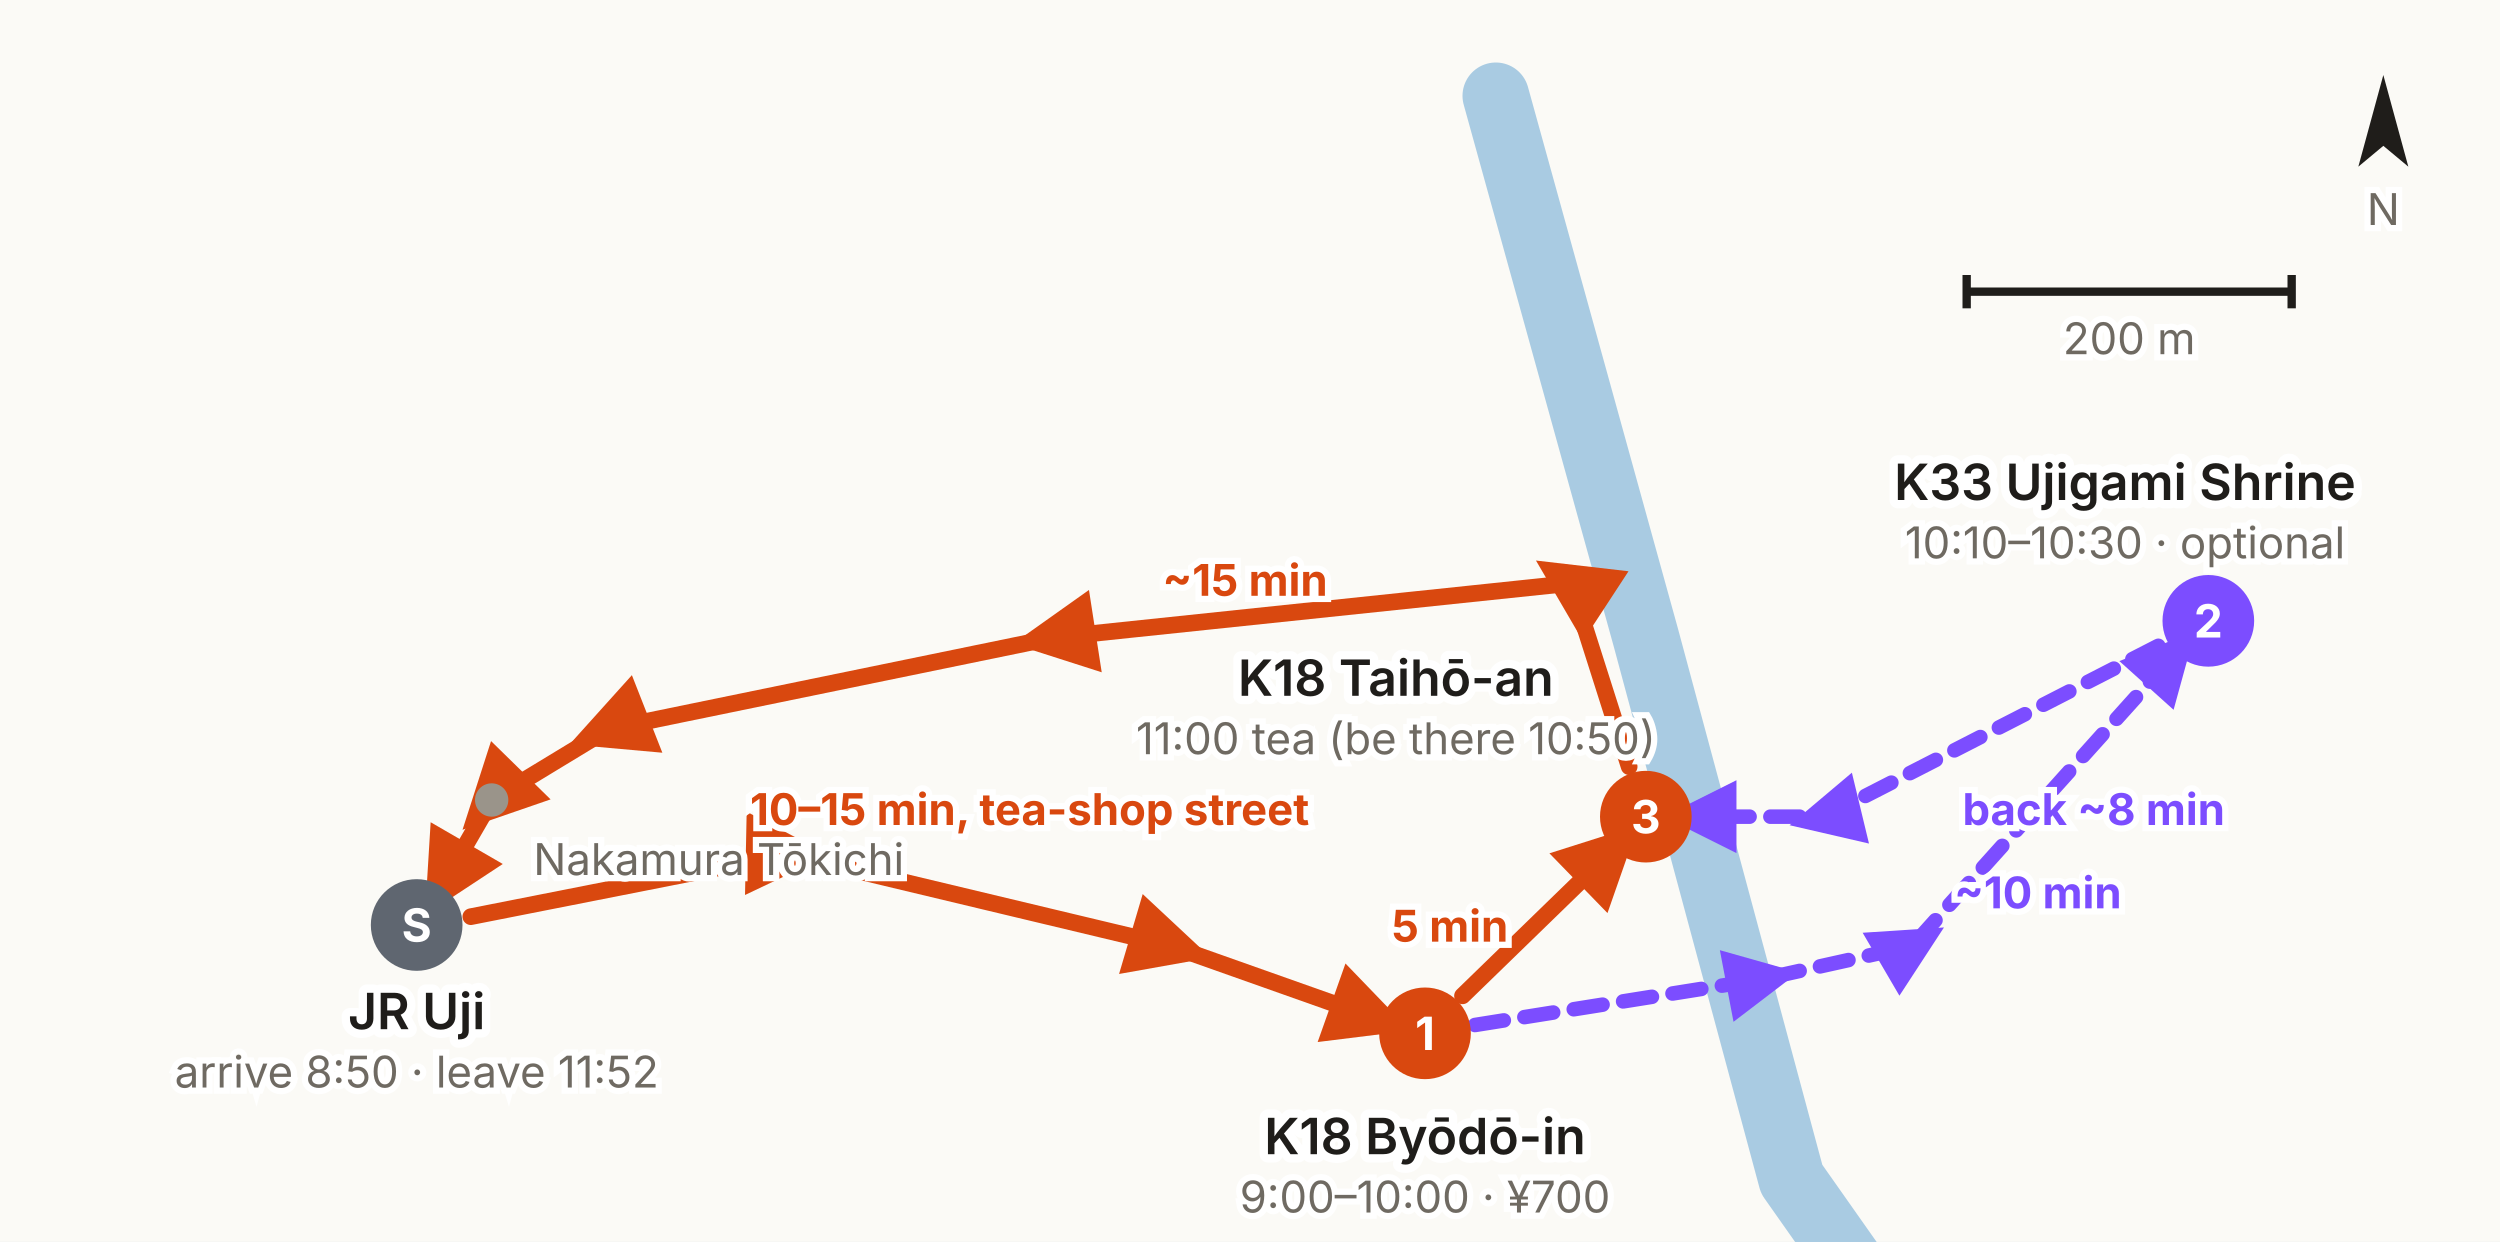
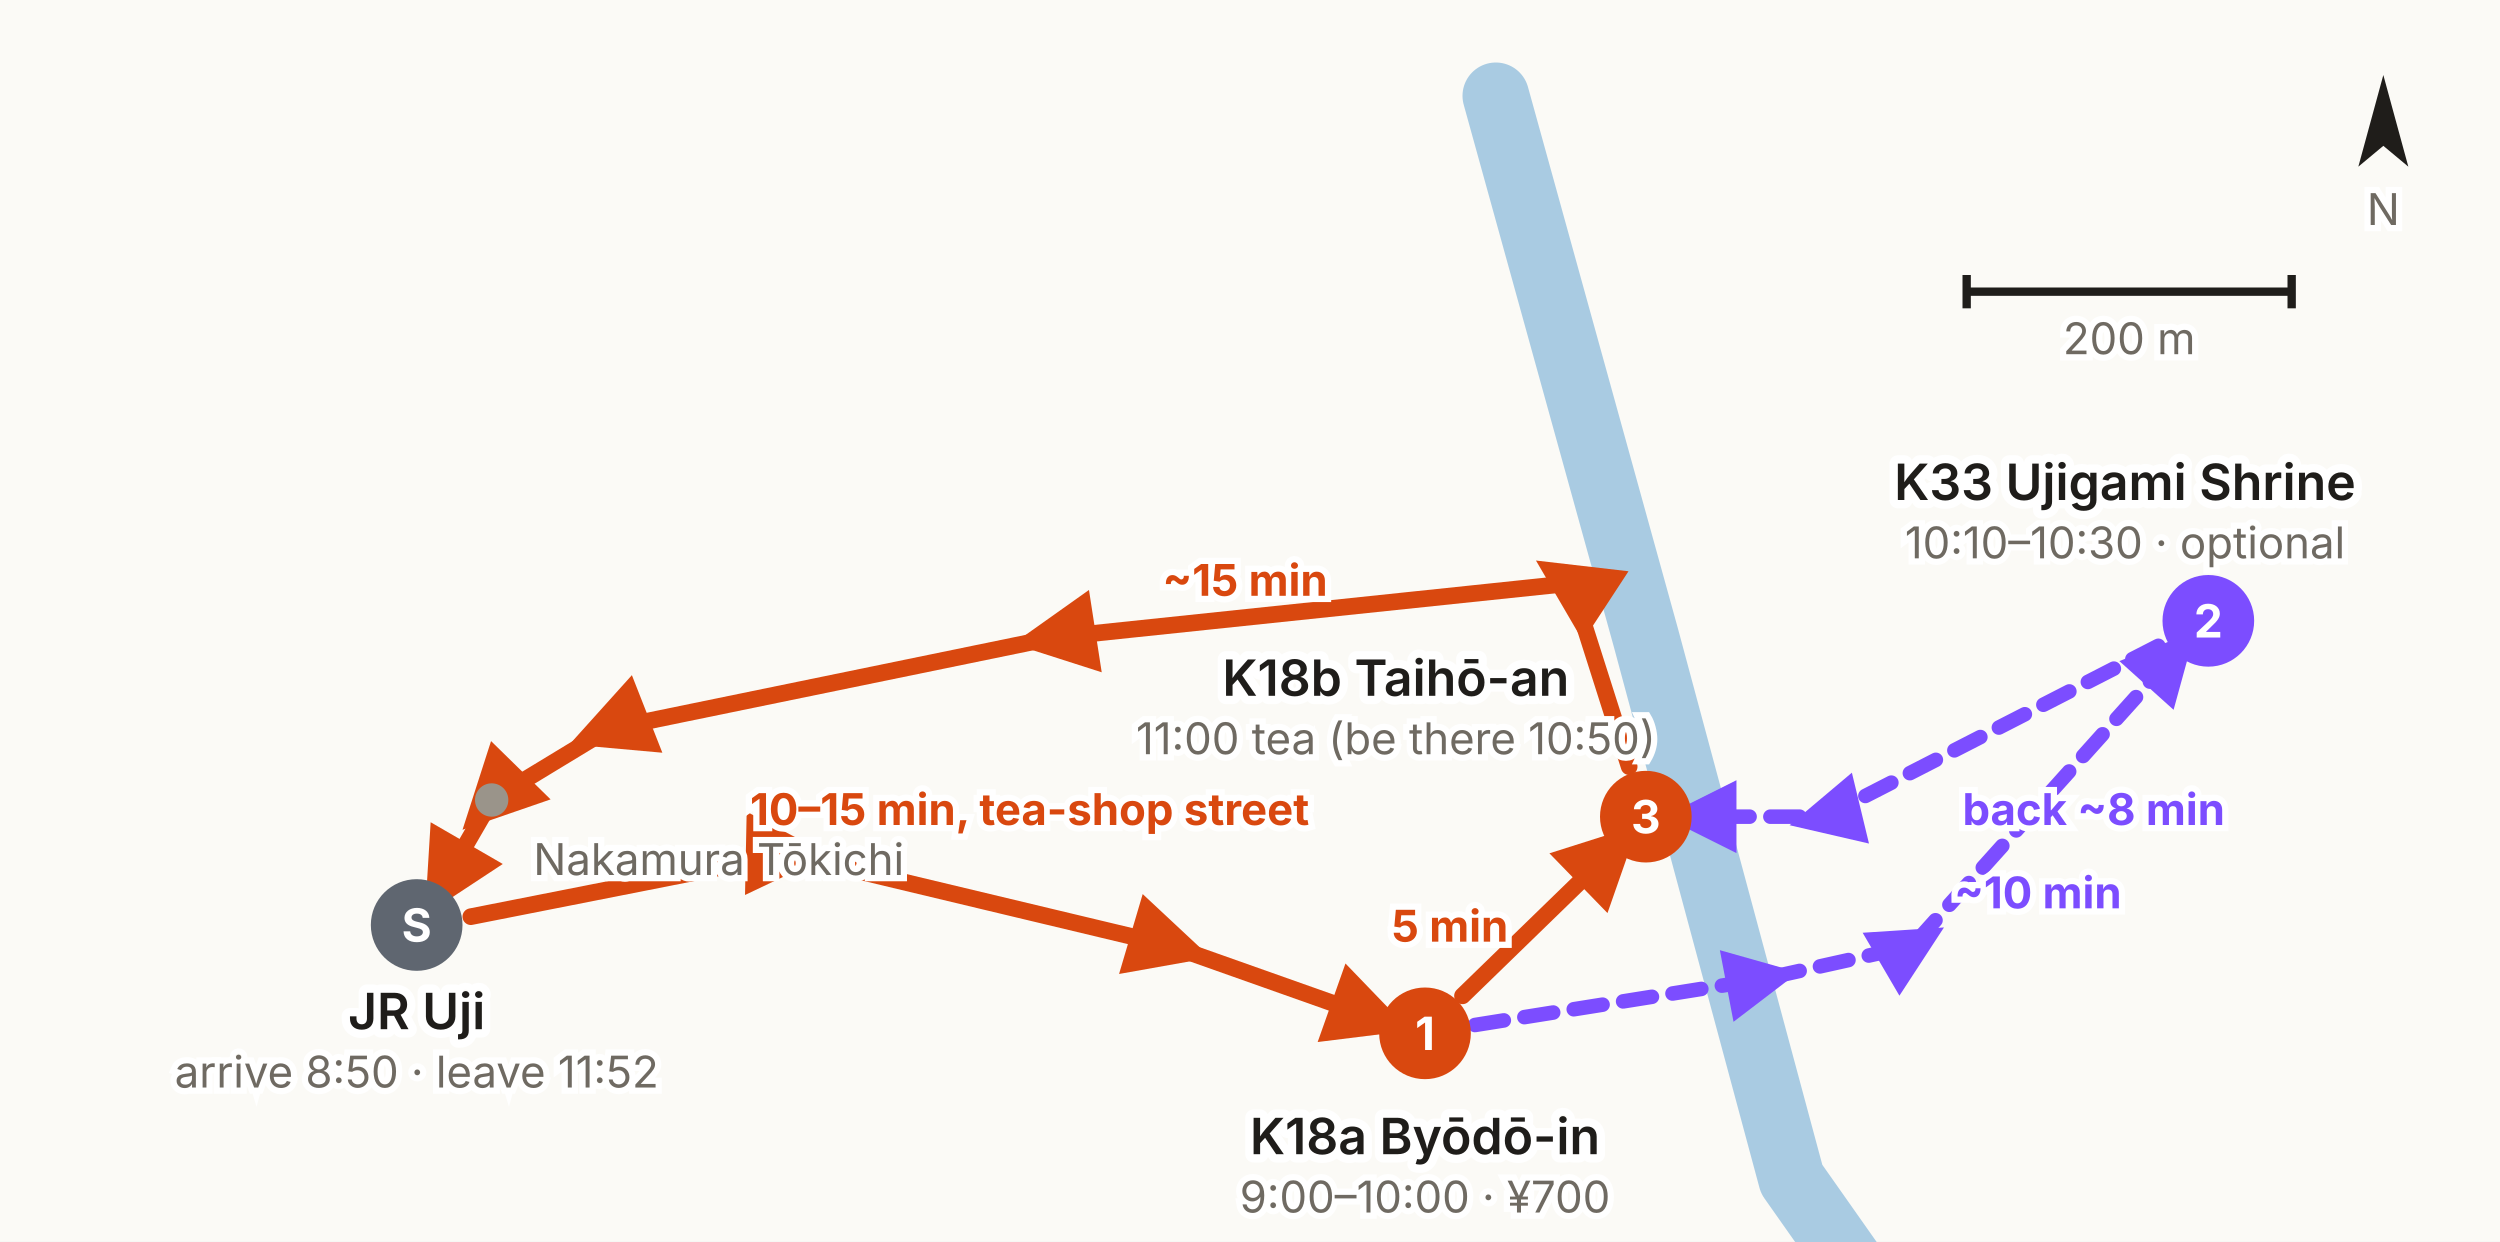
<svg xmlns="http://www.w3.org/2000/svg" class="rmap" viewBox="0 0 600 298" role="img" aria-label="Uji">
  <style>.rmap .lbl{font:600 12px -apple-system,system-ui,sans-serif;fill:#1f1d1a;paint-order:stroke;stroke:#fff;stroke-width:4px;stroke-linejoin:round}.rmap .sm{font:10.5px -apple-system,system-ui,sans-serif;fill:#6f6a62;paint-order:stroke;stroke:#fff;stroke-width:3px}.rmap .tm{font:700 10.5px -apple-system,system-ui,sans-serif;paint-order:stroke;stroke:#fff;stroke-width:3px}.rmap .num{font:700 11px -apple-system,system-ui,sans-serif;fill:#fff;text-anchor:middle;dominant-baseline:central}</style>
  <defs>
    <marker id="d08bmain" viewBox="0 0 10 10" refX="5" refY="5" markerWidth="5" markerHeight="5" orient="auto">
      <path d="M0,0 L10,5 L0,10 z" fill="#d9480f" />
    </marker>
    <marker id="d08bopt" viewBox="0 0 10 10" refX="5" refY="5" markerWidth="5" markerHeight="5" orient="auto">
      <path d="M0,0 L10,5 L0,10 z" fill="#7c4dff" />
    </marker>
    <marker id="d08bride" viewBox="0 0 10 10" refX="5" refY="5" markerWidth="5" markerHeight="5" orient="auto">
      <path d="M0,0 L10,5 L0,10 z" fill="#2f6db5" />
    </marker>
    <marker id="d08btaxi" viewBox="0 0 10 10" refX="5" refY="5" markerWidth="5" markerHeight="5" orient="auto">
      <path d="M0,0 L10,5 L0,10 z" fill="#5f6670" />
    </marker>
  </defs>
  <rect width="600" height="298" fill="#fbfaf6" />
  <polyline points="537,435 430,283 395,153 359,23" fill="none" stroke="#a9cbe2" stroke-width="16" stroke-linecap="round" stroke-linejoin="round" />
  <text x="502" y="383" class="sm" text-anchor="start" style="font-style:italic">Uji River</text>
  <polyline fill="none" stroke-linecap="round" stroke-linejoin="round" points="113,220 189,205 281,227 329,244" stroke="#d9480f" stroke-width="4" marker-mid="url(#d08bmain)" marker-end="url(#d08bmain)" />
  <polyline fill="none" stroke-linecap="round" stroke-linejoin="round" points="354,246 423,235 459,227 521,158" stroke="#7c4dff" stroke-width="3.5" stroke-dasharray="7 5" marker-mid="url(#d08bopt)" marker-end="url(#d08bopt)" />
  <polyline fill="none" stroke-linecap="round" stroke-linejoin="round" points="518,155 438,196 408,196" stroke="#7c4dff" stroke-width="3.5" stroke-dasharray="7 5" marker-mid="url(#d08bopt)" marker-end="url(#d08bopt)" />
  <polyline fill="none" stroke-linecap="round" stroke-linejoin="round" points="351,239 386,205" stroke="#d9480f" stroke-width="4" marker-end="url(#d08bmain)" />
  <polyline fill="none" stroke-linecap="round" stroke-linejoin="round" points="391,184 377,140 253,153 146,175 118,192 107,211" stroke="#d9480f" stroke-width="4" marker-mid="url(#d08bmain)" marker-end="url(#d08bmain)" />
  <text x="180" y="198" class="tm" style="fill:#d9480f" text-anchor="start">10–15 min, tea-shop street</text>
  <text x="469" y="218" class="tm" style="fill:#7c4dff" text-anchor="start">~10 min</text>
  <text x="471" y="198" class="tm" style="fill:#7c4dff" text-anchor="start">back ~8 min</text>
  <text x="334" y="226" class="tm" style="fill:#d9480f" text-anchor="start">5 min</text>
  <text x="279" y="143" class="tm" style="fill:#d9480f" text-anchor="start">~15 min</text>
  <circle cx="118" cy="192" r="4" fill="#9a948a" />
  <text x="128" y="210" class="sm" text-anchor="start">Nakamura Tōkichi</text>
  <a href="https://www.google.com/maps/search/?api=1&amp;query=Uji%20Station%20JR" target="_blank">
    <circle cx="100" cy="222" r="11" fill="#5f6670" />
    <text x="100" y="222" class="num">S</text>
    <text x="100" y="247" class="lbl" text-anchor="middle">JR Uji</text>
    <text x="100" y="261" class="sm" text-anchor="middle">arrive 8:50 · leave 11:52</text>
  </a>
  <a href="https://www.google.com/maps/search/?api=1&amp;query=Byodoin%20Uji" target="_blank">
    <circle cx="342" cy="248" r="11" fill="#d9480f" />
    <text x="342" y="248" class="num">1</text>
-     <text x="342" y="277" class="lbl" text-anchor="middle">K18 Byōdō-in</text>
+     <text x="342" y="277" class="lbl" text-anchor="middle">K18a Byōdō-in</text>
    <text x="342" y="291" class="sm" text-anchor="middle">9:00–10:00 · ¥700</text>
  </a>
  <a href="https://www.google.com/maps/search/?api=1&amp;query=Ujigami%20Shrine" target="_blank">
    <circle cx="530" cy="149" r="11" fill="#7c4dff" />
    <text x="530" y="149" class="num">2</text>
    <text x="510" y="120" class="lbl" text-anchor="middle">K33 Ujigami Shrine</text>
    <text x="510" y="134" class="sm" text-anchor="middle">10:10–10:30 · optional</text>
  </a>
  <a href="https://www.google.com/maps/search/?api=1&amp;query=Taihoan%20Uji" target="_blank">
    <circle cx="395" cy="196" r="11" fill="#d9480f" />
    <text x="395" y="196" class="num">3</text>
-     <text x="335" y="167" class="lbl" text-anchor="middle">K18 Taihō-an</text>
+     <text x="335" y="167" class="lbl" text-anchor="middle">K18b Taihō-an</text>
    <text x="335" y="181" class="sm" text-anchor="middle">11:00 tea (be there 10:50)</text>
  </a>
  <g transform="translate(572,34)">
    <path d="M0,-16 L6,6 L0,1 L-6,6 Z" fill="#1f1d1a" />
    <text x="0" y="20" class="sm" text-anchor="middle">N</text>
  </g>
  <g stroke="#1f1d1a" stroke-width="2">
    <line x1="472" y1="70" x2="550" y2="70" />
    <line x1="472" y1="66" x2="472" y2="74" />
    <line x1="550" y1="66" x2="550" y2="74" />
  </g>
  <text x="511" y="85" class="sm" text-anchor="middle">200 m</text>
</svg>
